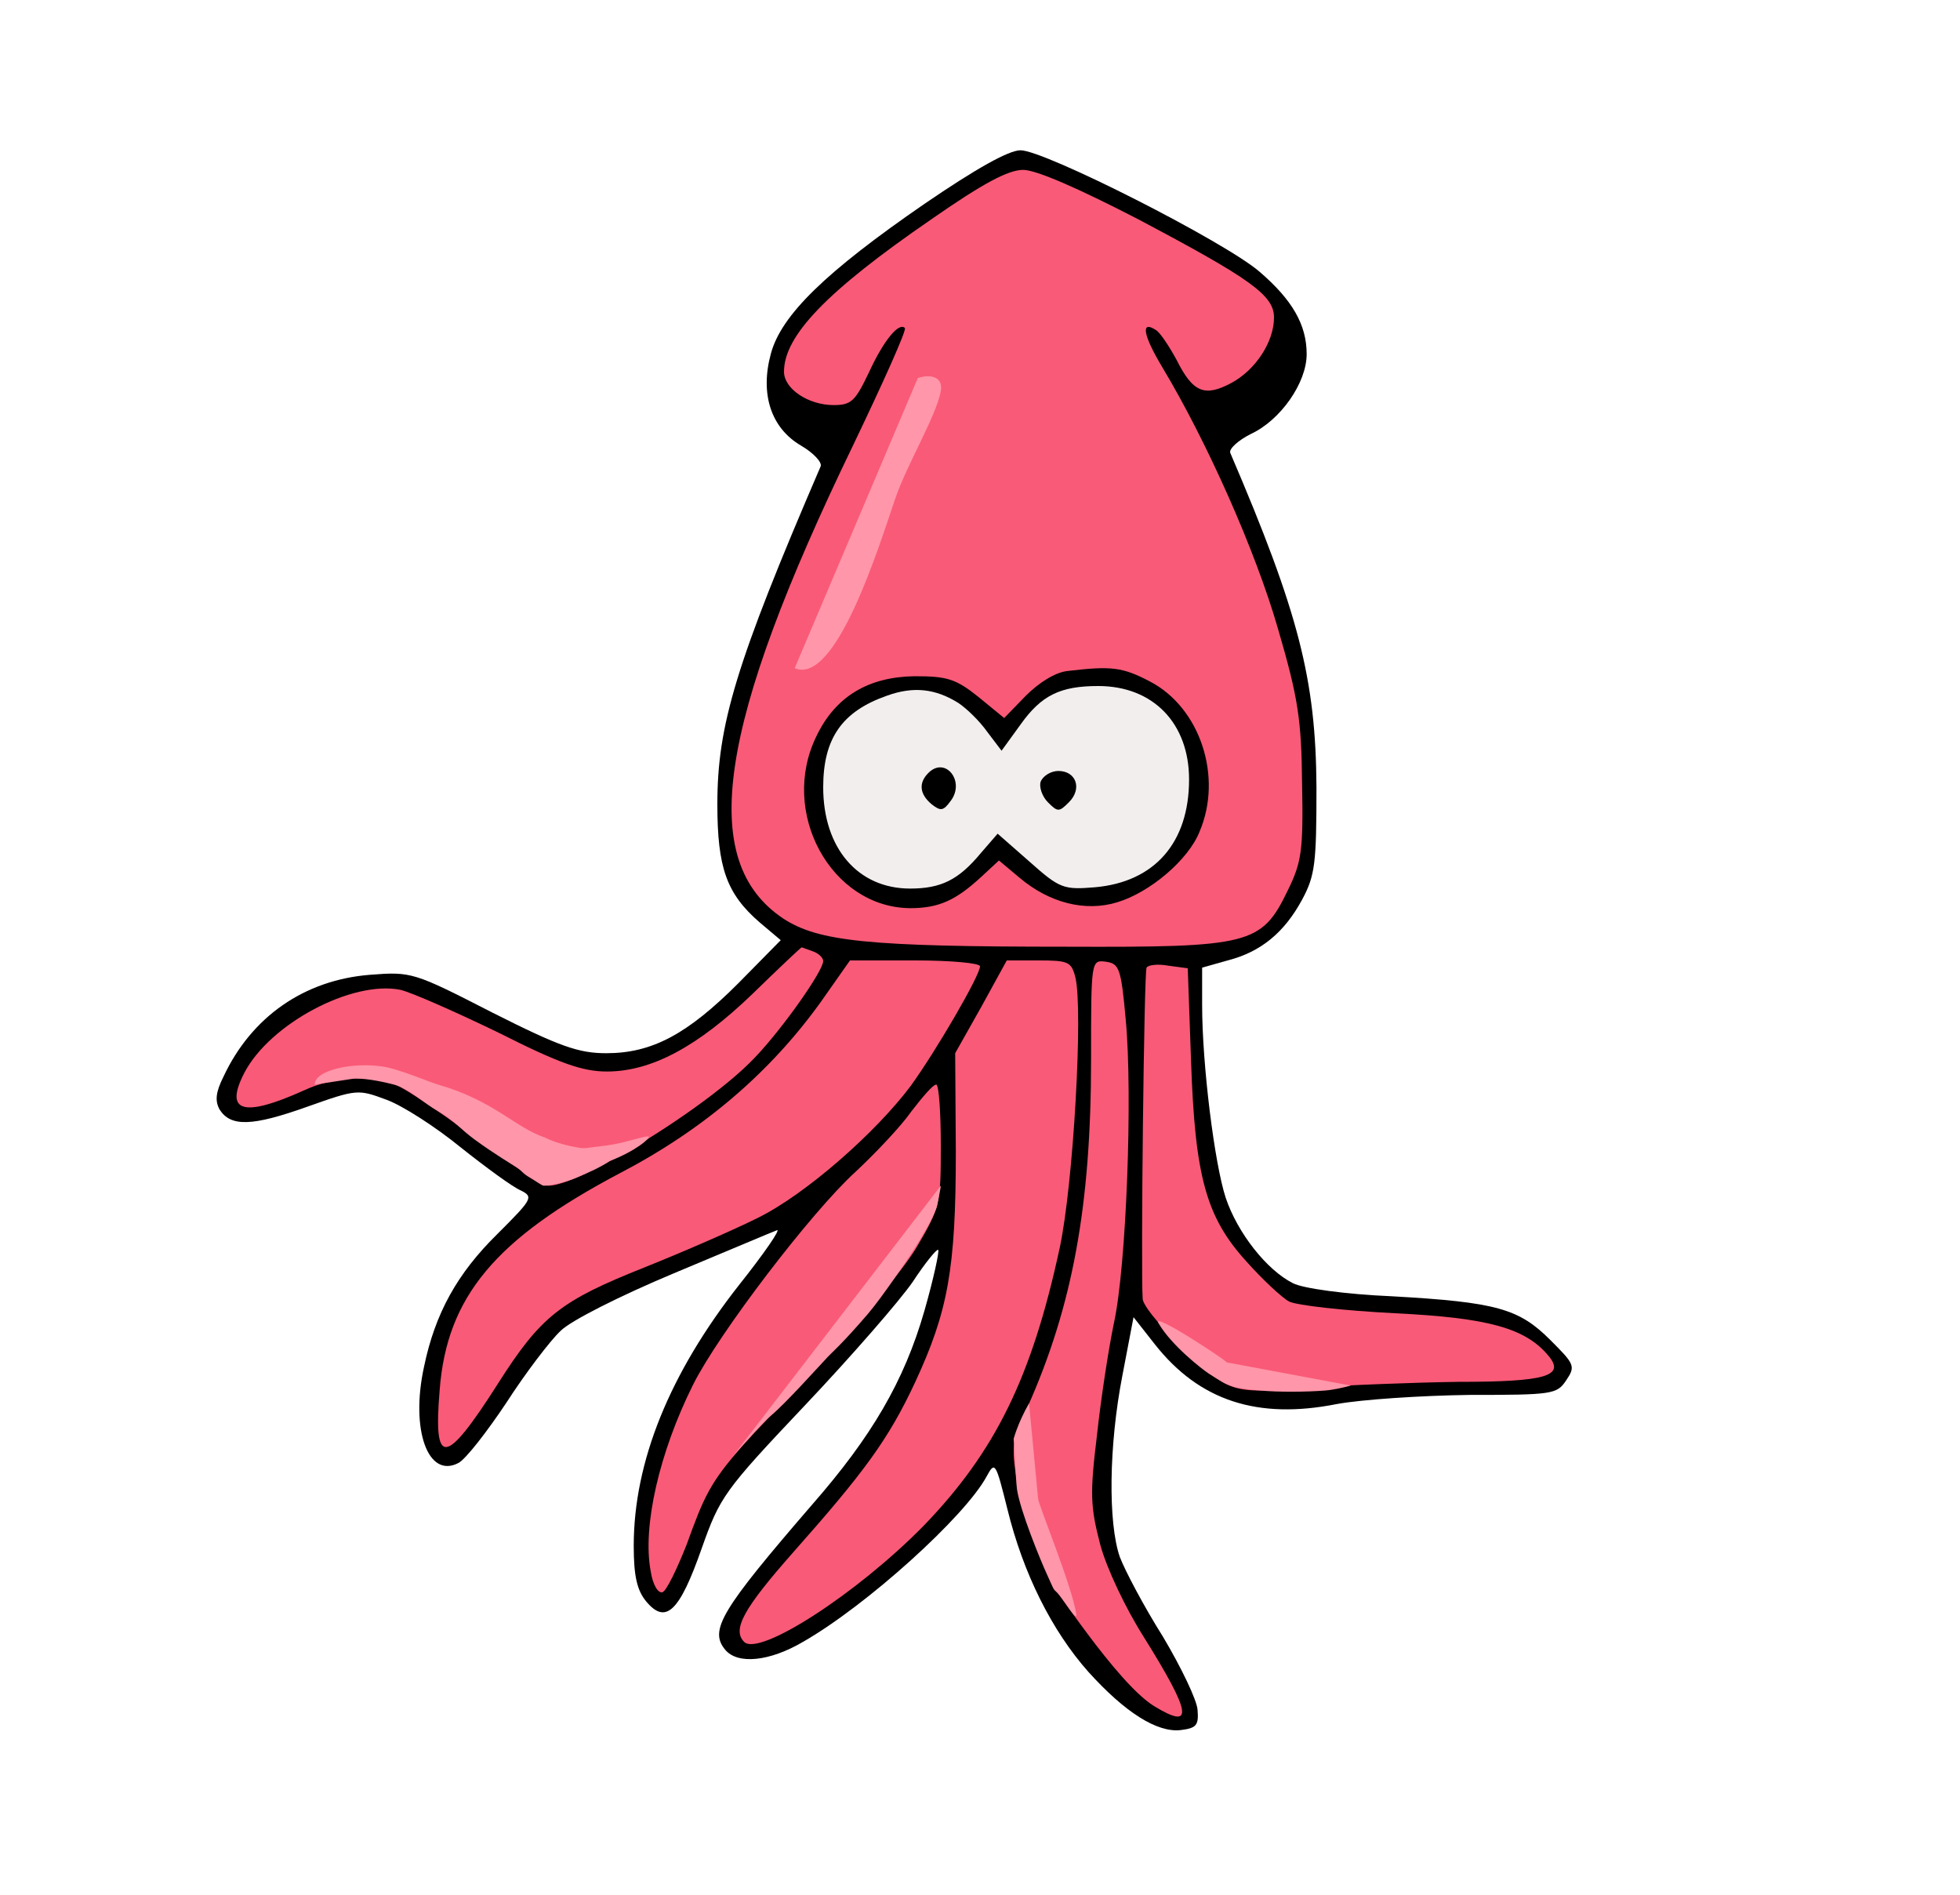
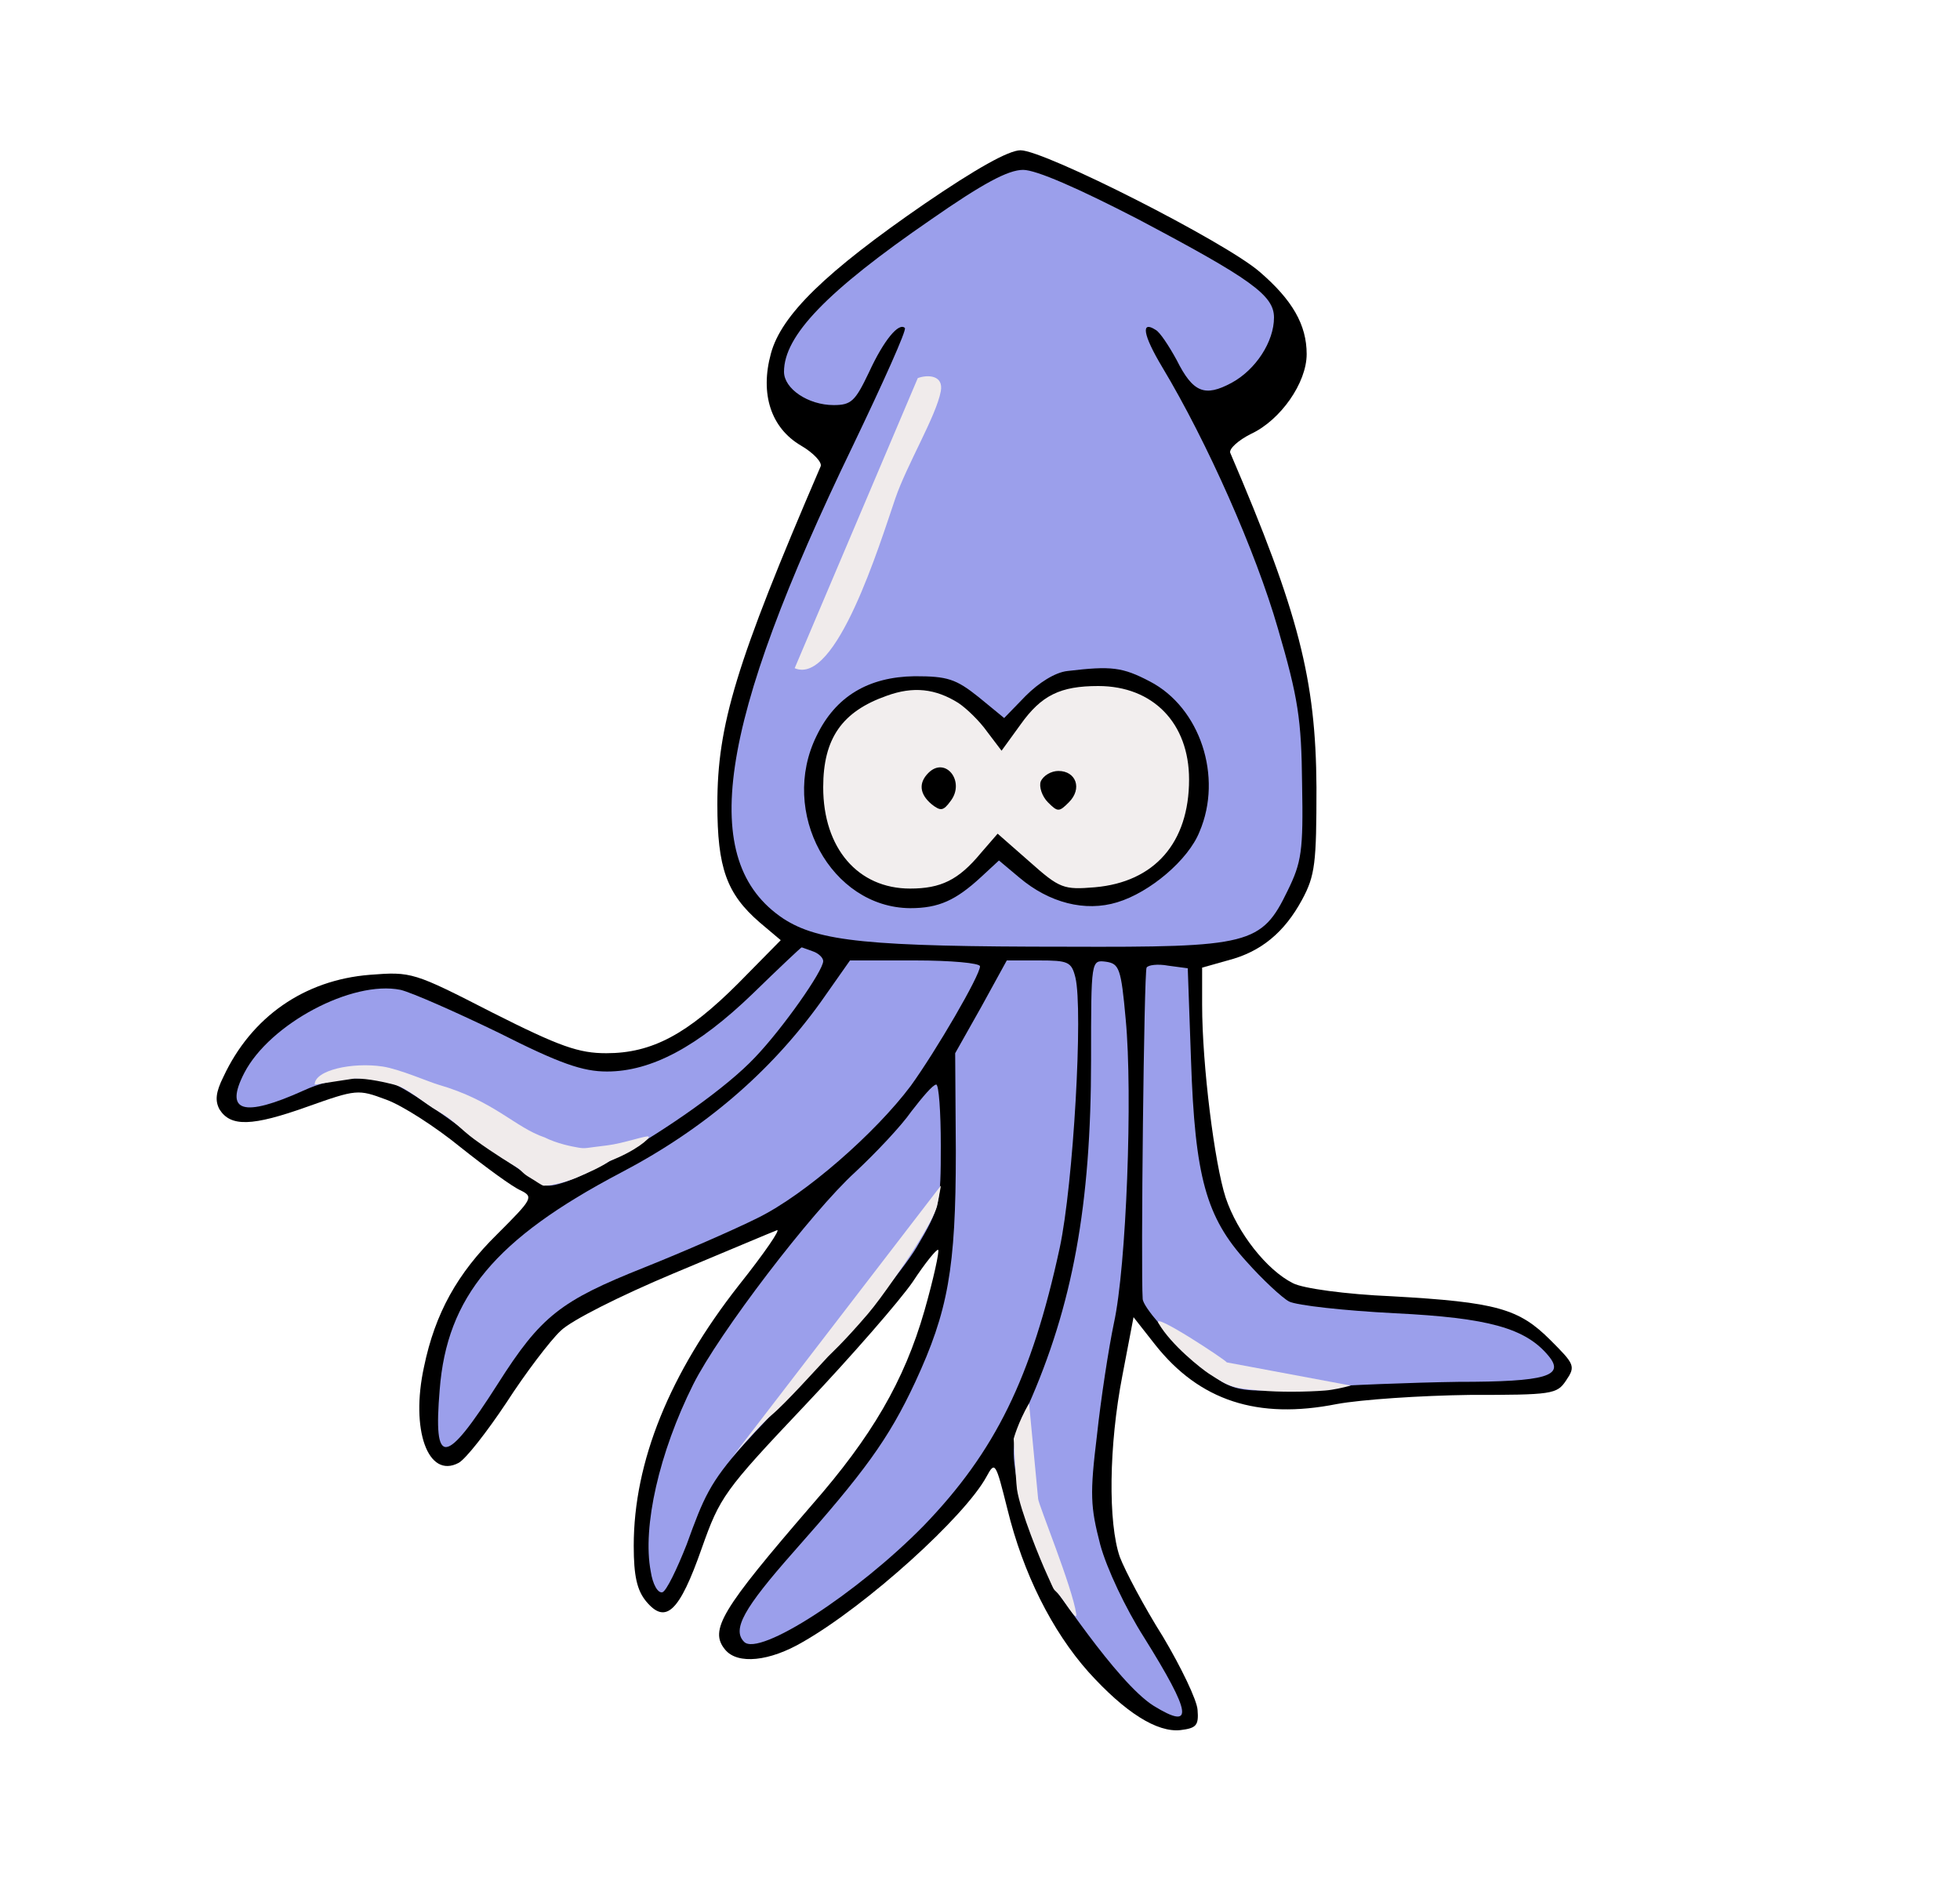
- <svg xmlns="http://www.w3.org/2000/svg" xmlns:ns1="http://vectornator.io" height="100%" style="fill-rule:evenodd;clip-rule:evenodd;stroke-linecap:round;stroke-linejoin:round;" xml:space="preserve" width="100%" version="1.1" viewBox="0 0 300 290">
-   <defs />
-   <g id="Untitled" ns1:layerName="Untitled">
-     <path d="M141.5+31.2C126.4+41.6+119.6+48.2+118+54.1C116.3+60.3+118+65.5+122.6+68.2C124.5+69.3+125.9+70.8+125.6+71.4C112.6+101.6+109.8+111+109.8+123.1C109.8+132.8+111.2+136.8+116.3+141.2L119.5+143.9L113+150.5C105.2+158.3+99.8+161.2+92.8+161.2C88.6+161.2+85.7+160.2+75.4+155C63.3+148.8+63+148.7+56.6+149.2C46.6+150+38.5+155.6+34.2+164.8C33+167.2+32.9+168.5+33.6+169.8C35.3+172.5+38.6+172.4+47+169.4C54.6+166.7+54.8+166.7+59.1+168.3C61.6+169.2+66.7+172.5+70.5+175.6C74.4+178.7+78.5+181.7+79.7+182.2C81.7+183.2+81.5+183.5+76.1+188.9C70+194.9+66.6+201+64.9+209.2C62.8+218.8+65.5+226.4+70.2+223.9C71.3+223.3+74.5+219.2+77.5+214.7C80.4+210.2+84.2+205.2+85.8+203.7C87.4+202.1+95+198.3+103.1+194.9C111+191.6+118.1+188.6+118.9+188.3C119.6+188+117+191.8+113.1+196.7C102.5+210.2+97+223.7+97+236.6C97+241.2+97.5+243.4+98.9+245.1C101.9+248.7+104+246.7+107.4+237C110.2+229.1+110.8+228.2+123.2+215.1C130.3+207.6+137.7+199.1+139.7+196.2C141.6+193.3+143.4+191.1+143.6+191.3C143.8+191.5+142.9+195.7+141.5+200.6C138.4+211.4+133.4+219.9+124.3+230.3C110.4+246.4+108.5+249.5+111+252.5C112.9+254.8+117.8+254.3+122.9+251.3C132.7+245.7+147.7+232.1+151+226C152.3+223.6+152.4+223.8+154.2+231C156.6+240.8+161+249.6+166.6+255.9C172.2+262.1+177.1+265.2+180.7+264.8C183.1+264.5+183.5+264.1+183.3+261.7C183.2+260.2+180.8+255.2+178+250.5C175.1+245.9+172.2+240.4+171.4+238.3C169.6+233.1+169.7+221.3+171.8+210.5L173.5+201.6L176.8+205.8C183.6+214.4+192.5+217.3+204.6+214.9C208.4+214.2+217.5+213.6+224.9+213.5C237.6+213.5+238.3+213.4+239.7+211.3C241.2+209.1+241+208.8+237.3+205.1C232.5+200.3+229.1+199.3+213+198.4C206+198.1+199.4+197.2+197.9+196.4C193.9+194.4+189.4+188.7+187.6+183.3C185.9+178.1+184+163+184+153.8L184+148.1L187.9+147C193+145.7+196.6+142.7+199.3+137.7C201.3+134+201.5+132.1+201.5+120.5C201.4+104+198.8+93.8+188.3+69.3C188.1+68.7+189.5+67.4+191.5+66.4C196+64.3+200+58.6+200+54.2C200+49.7+197.8+45.9+192.8+41.6C187.5+37+159.9+23+156.2+23C154.4+23+149.4+25.8+141.5+31.2Z" opacity="1" fill="#000000" />
-     <path d="M174.1+33.5C191.5+42.7+195+45.2+195+48.6C195+52.3+192.2+56.6+188.5+58.6C184.4+60.8+182.6+60.1+180.1+55.1C178.9+52.9+177.5+50.8+176.9+50.5C174.6+49+174.9+51.2+177.9+56.2C184.8+67.7+192.2+84.4+195.6+96.2C198.7+106.8+199.2+110.1+199.3+120C199.5+130.3+199.2+132+197.1+136.3C193.1+144.6+191.3+145+163.3+144.9C132.8+144.9+125.3+144.1+119.9+140.6C106.7+131.8+109.8+111.1+130.6+68.1C135.2+58.5+138.8+50.5+138.5+50.2C137.6+49.3+135.3+52+133+57C130.9+61.4+130.3+62+127.6+62C123.7+62+120+59.5+120+56.9C120+51.4+126.5+44.6+142.5+33.6C150.4+28.1+154.3+26+156.6+26C158.6+26+165+28.8+174.1+33.5Z" opacity="1" fill="#f95a77" />
-     <path d="M124.4+145.6C125.3+145.9+126+146.6+126+147.1C126+148.6+119.8+157.4+115.6+161.8C111.221+166.475+101.976+172.9+94.431+177.119C89.225+180.029+84.829+181.89+83.4+181.4C82.3+181+77.4+177.6+72.3+173.9C67.3+170.1+62+166.6+60.5+166C56.5+164.5+51+164.8+46.5+166.9C37.2+171.1+34.3+170.2+37.4+164.2C41.3+156.7+53.9+150+61.3+151.5C63+151.9+69.8+154.9+76.4+158.1C85.7+162.8+89.2+164+92.9+164C99.7+164+106.8+160.2+115.2+152.1C119.2+148.2+122.6+145+122.7+145C122.8+145+123.5+145.3+124.4+145.6Z" opacity="1" fill="#f95a77" />
-     <path d="M150+147.9C150+149.3+143.3+160.8+139.4+166.2C134+173.4+123.3+182.8+116+186.4C112.4+188.2+104.6+191.6+98.6+194C85.8+199.1+82.8+201.4+76.2+211.8C68.1+224.5+66.3+224.6+67.3+212.7C68.4+198.5+75.8+189.6+95+179.5C107.8+172.8+117.9+164.1+125.6+153.4L130.1+147L140.1+147C145.5+147+150+147.4+150+147.9Z" opacity="1" fill="#f95a77" />
-     <path d="M164.6+149.6C165.8+154.5+164.3+181.2+162.2+191C157.9+210.9+152.3+222.2+141.4+233.5C131.2+243.9+116.2+253.6+113.9+251.3C112+249.4+113.9+246.1+121.4+237.6C132.3+225.3+136+220.3+140.1+211.5C145.1+200.7+146.3+194.2+146.3+176.3L146.2+161.2L150.2+154.1L154.1+147L159+147C163.5+147+164+147.2+164.6+149.6Z" opacity="1" fill="#f95a77" />
-     <path d="M172.3+156C173.4+167.5+172.4+193.9+170.5+202.5C169.7+206.3+168.5+214.1+167.9+219.7C166.8+228.7+166.9+230.6+168.4+236.4C169.4+240.1+172.3+246.2+175.1+250.6C182.4+262.3+182.8+264.9+176.6+261.1C170.841+257.508+160.825+241.853+161.12+242.786C161.284+243.304+156.29+230.168+155.9+228C154.7+221.4+154.8+220.8+157.3+215.3C164.2+199.8+167+184.4+167+162.2C167+146.9+167+146.9+169.3+147.2C171.3+147.5+171.6+148.2+172.3+156Z" opacity="1" fill="#f95a77" />
-     <path d="M182.3+162.3C182.9+180.1+184.6+186.3+190.8+193.1C193.2+195.8+196.2+198.6+197.3+199.2C198.5+199.8+205.7+200.6+213.5+201C227.9+201.7+233.5+203.3+237+207.5C239.6+210.6+236.7+211.5+223.2+211.5C216.2+211.6+206+212+200.5+212.4C192.2+213.1+189.9+213+187.4+211.7C185.709+210.805+182.632+208.078+179.954+205.33C179.034+204.386+178.162+203.44+177.409+202.565C175.946+200.864+174.933+199.43+174.9+198.8C174.6+194.5+175.1+148.7+175.5+148.1C175.7+147.7+177.2+147.5+178.8+147.8L181.8+148.2C181.8+148.2+182.3+162.3+182.3+162.3Z" opacity="1" fill="#f95a77" />
-     <path d="M144+175.3C144+184.2+143.9+184.8+140.3+190.9C138.1+194.6+130.9+203.1+123.4+211C119.086+215.465+116.046+218.619+113.803+221.127C108.61+226.933+107.684+229.277+105.1+236.4C103.6+240.2+102+243.5+101.4+243.7C100.7+243.9+99.9+242.5+99.6+240.5C98.3+233.7+100.9+222.3+106.1+211.9C110+204.1+124.2+185.5+130.9+179.4C134+176.5+137.9+172.4+139.5+170.1C141.2+167.9+142.8+166+143.3+166C143.7+166+144+170.2+144+175.3Z" opacity="1" fill="#f95a77" />
-     <path d="M176+104.3C183.7+108.3+187.2+118.9+183.6+127.3C181.9+131.6+176+136.6+171+138.1C166.1+139.6+160.6+138.2+156+134.3L152.9+131.7L150.2+134.2C146.3+137.8+143.7+139+139.3+139C127.2+138.9+119.2+124.3+125+112.6C127.9+106.6+132.9+103.6+140+103.5C145+103.5+146.3+103.9+149.8+106.7L153.7+109.9L157+106.5C159+104.5+161.5+102.9+163.4+102.7C170.1+101.9+171.8+102.1+176+104.3Z" opacity="1" fill="#000000" />
-     <path d="M135.7+106.5C128.9+108.9+126+113+126+120.5C126+129.8+131.3+136+139.3+136C144+136+146.7+134.7+150.1+130.6L152.7+127.6L157.6+131.9C162.2+136+162.8+136.2+167.6+135.8C176.7+135+182+129+182+119.3C182+110.7+176.5+105+168.1+105C162.3+105+159.4+106.4+156.2+110.9L153.3+114.9L151.1+112C149.9+110.3+147.9+108.4+146.7+107.6C143.2+105.4+139.8+105+135.7+106.5Z" opacity="1" fill="#f2eeee" />
-     <path d="M142.1+118.3C140.6+119.8+140.7+121.5+142.6+123.1C144+124.2+144.4+124.1+145.5+122.6C147.8+119.6+144.7+115.7+142.1+118.3ZM159.3+119.6C159+120.4+159.5+121.9+160.4+122.8C161.9+124.3+162.1+124.3+163.6+122.8C165.7+120.7+164.7+118+162+118C160.9+118+159.7+118.7+159.3+119.6Z" opacity="1" fill="#000000" />
-     <path d="M206.76+212.07C205.53+212.398+204.064+212.731+202.798+212.83C200.031+213.047+195.747+213.092+192.932+212.83C188.81+212.448+188.338+212.412+185.02+210.239C183.936+209.528+179.284+205.909+177.312+202.508C176.232+200.645+187.772+208.265+187.772+208.521" opacity="1" fill="#ff96a9" />
-     <path d="M187.772+233.565C216.171+239.035+216.171+239.035+187.772+233.565" opacity="1" fill="#ff3f62" />
-     <path d="M158.899+229.412C158.947+230.279+164.136+242.917+164.729+247.015C164.952+248.557+162.683+244.579+161.758+243.719C161.135+243.14+161.339+243.331+160.25+240.969C159.248+238.794+156.155+231.262+155.663+227.956C155.561+227.27+155.378+224.226+155.261+222.165C155.198+221.043+155.154+220.213+155.154+220.213C155.154+220.213+155.78+217.797+157.507+214.783" opacity="1" fill="#ff96a9" />
-     <path d="M140.478+190.103C137.627+191.45+136.291+195.315+134.212+197.406" opacity="1" fill="#ff3f62" />
-     <path d="M48.169+166C48.134+163.806+53.921+162.537+58.577+163.239C61.112+163.621+65.692+165.608+67.049+166C75.676+168.492+78.806+172.554+83.366+174.088C85.294+175.055+87.527+175.477+88.528+175.648C89.629+175.837+89.541+175.709+92.884+175.314C95.448+175.011+99.026+173.705+99.289+173.968C99.551+174.23+97.191+176.226+93.282+177.717C92.072+178.575+90.109+179.462+88.265+180.243C86.816+180.857+84.483+181.478+83.242+181.478C82.933+181.478+81.996+180.751+81.103+180.243C79.946+179.585+79.779+179.07+79.035+178.628C78.593+178.365+75.693+176.642+72.63+174.401C70.444+172.801+69.524+171.48+67.049+170.079C64.728+168.765+62.528+166.569+60.289+166C59.091+165.695+56.437+165.055+54.259+165.072" opacity="1" fill="#ff96a9" />
-     <path d="M144+181.478C144.052+181.498+143.538+183.985+143.505+184.239C143.257+186.188+139.12+192.407+139.12+192.407C139.12+192.407+135.1+198.469+132.811+201.137C129.018+205.555+127.213+207.137+126.765+207.612C124.996+209.492+120.21+214.831+118.075+216.604C116.341+218.044+111.973+223.095+111.973+223.15" opacity="1" fill="#ff96a9" />
-     <path d="M140.478+57.868C142.007+57.306+144.453+57.416+144+59.882C143.309+63.645+138.802+71.135+137.049+76.259C134.638+83.305+127.989+105+121.634+102.27" opacity="1" fill="#ff96a9" />
+ <svg xmlns="http://www.w3.org/2000/svg" width="300px" height="290px" viewBox="0 0 300 290" version="1.1">
+   <g id="Untitled">
+     <path id="Path" d="M141.5 31.2 C126.4 41.6 119.6 48.2 118 54.1 116.3 60.3 118 65.5 122.6 68.2 124.5 69.3 125.9 70.8 125.6 71.4 112.6 101.6 109.8 111 109.8 123.1 109.8 132.8 111.2 136.8 116.3 141.2 L119.5 143.9 113 150.5 C105.2 158.3 99.8 161.2 92.8 161.2 88.6 161.2 85.7 160.2 75.4 155 63.3 148.8 63 148.7 56.6 149.2 46.6 150 38.5 155.6 34.2 164.8 33 167.2 32.9 168.5 33.6 169.8 35.3 172.5 38.6 172.4 47 169.4 54.6 166.7 54.8 166.7 59.1 168.3 61.6 169.2 66.7 172.5 70.5 175.6 74.4 178.7 78.5 181.7 79.7 182.2 81.7 183.2 81.5 183.5 76.1 188.9 70 194.9 66.6 201 64.9 209.2 62.8 218.8 65.5 226.4 70.2 223.9 71.3 223.3 74.5 219.2 77.5 214.7 80.4 210.2 84.2 205.2 85.8 203.7 87.4 202.1 95 198.3 103.1 194.9 111 191.6 118.1 188.6 118.9 188.3 119.6 188 117 191.8 113.1 196.7 102.5 210.2 97 223.7 97 236.6 97 241.2 97.5 243.4 98.9 245.1 101.9 248.7 104 246.7 107.4 237 110.2 229.1 110.8 228.2 123.2 215.1 130.3 207.6 137.7 199.1 139.7 196.2 141.6 193.3 143.4 191.1 143.6 191.3 143.8 191.5 142.9 195.7 141.5 200.6 138.4 211.4 133.4 219.9 124.3 230.3 110.4 246.4 108.5 249.5 111 252.5 112.9 254.8 117.8 254.3 122.9 251.3 132.7 245.7 147.7 232.1 151 226 152.3 223.6 152.4 223.8 154.2 231 156.6 240.8 161 249.6 166.6 255.9 172.2 262.1 177.1 265.2 180.7 264.8 183.1 264.5 183.5 264.1 183.3 261.7 183.2 260.2 180.8 255.2 178 250.5 175.1 245.9 172.2 240.4 171.4 238.3 169.6 233.1 169.7 221.3 171.8 210.5 L173.5 201.6 176.8 205.8 C183.6 214.4 192.5 217.3 204.6 214.9 208.4 214.2 217.5 213.6 224.9 213.5 237.6 213.5 238.3 213.4 239.7 211.3 241.2 209.1 241 208.8 237.3 205.1 232.5 200.3 229.1 199.3 213 198.4 206 198.1 199.4 197.2 197.9 196.4 193.9 194.4 189.4 188.7 187.6 183.3 185.9 178.1 184 163 184 153.8 L184 148.1 187.9 147 C193 145.7 196.6 142.7 199.3 137.7 201.3 134 201.5 132.1 201.5 120.5 201.4 104 198.8 93.8 188.3 69.3 188.1 68.7 189.5 67.4 191.5 66.4 196 64.3 200 58.6 200 54.2 200 49.7 197.8 45.9 192.8 41.6 187.5 37 159.9 23 156.2 23 154.4 23 149.4 25.8 141.5 31.2 Z" fill="#000000" fill-opacity="1" stroke="none" />
+     <path id="Path-1" d="M174.1 33.5 C191.5 42.7 195 45.2 195 48.6 195 52.3 192.2 56.6 188.5 58.6 184.4 60.8 182.6 60.1 180.1 55.1 178.9 52.9 177.5 50.8 176.9 50.5 174.6 49 174.9 51.2 177.9 56.2 184.8 67.7 192.2 84.4 195.6 96.2 198.7 106.8 199.2 110.1 199.3 120 199.5 130.3 199.2 132 197.1 136.3 193.1 144.6 191.3 145 163.3 144.9 132.8 144.9 125.3 144.1 119.9 140.6 106.7 131.8 109.8 111.1 130.6 68.1 135.2 58.5 138.8 50.5 138.5 50.2 137.6 49.3 135.3 52 133 57 130.9 61.4 130.3 62 127.6 62 123.7 62 120 59.5 120 56.9 120 51.4 126.5 44.6 142.5 33.6 150.4 28.1 154.3 26 156.6 26 158.6 26 165 28.8 174.1 33.5 Z" fill="#9b9feb" fill-opacity="1" stroke="none" />
+     <path id="Path-2" d="M124.4 145.6 C125.3 145.9 126 146.6 126 147.1 126 148.6 119.8 157.4 115.6 161.8 111.221 166.475 101.976 172.9 94.431 177.119 89.225 180.029 84.829 181.89 83.4 181.4 82.3 181 77.4 177.6 72.3 173.9 67.3 170.1 62 166.6 60.5 166 56.5 164.5 51 164.8 46.5 166.9 37.2 171.1 34.3 170.2 37.4 164.2 41.3 156.7 53.9 150 61.3 151.5 63 151.9 69.8 154.9 76.4 158.1 85.7 162.8 89.2 164 92.9 164 99.7 164 106.8 160.2 115.2 152.1 119.2 148.2 122.6 145 122.7 145 122.8 145 123.5 145.3 124.4 145.6 Z" fill="#9b9feb" fill-opacity="1" stroke="none" />
+     <path id="Path-3" d="M150 147.9 C150 149.3 143.3 160.8 139.4 166.2 134 173.4 123.3 182.8 116 186.4 112.4 188.2 104.6 191.6 98.6 194 85.8 199.1 82.8 201.4 76.2 211.8 68.1 224.5 66.3 224.6 67.3 212.7 68.4 198.5 75.8 189.6 95 179.5 107.8 172.8 117.9 164.1 125.6 153.4 L130.1 147 140.1 147 C145.5 147 150 147.4 150 147.9 Z" fill="#9b9feb" fill-opacity="1" stroke="none" />
+     <path id="Path-4" d="M164.6 149.6 C165.8 154.5 164.3 181.2 162.2 191 157.9 210.9 152.3 222.2 141.4 233.5 131.2 243.9 116.2 253.6 113.9 251.3 112 249.4 113.9 246.1 121.4 237.6 132.3 225.3 136 220.3 140.1 211.5 145.1 200.7 146.3 194.2 146.3 176.3 L146.2 161.2 150.2 154.1 154.1 147 159 147 C163.5 147 164 147.2 164.6 149.6 Z" fill="#9b9feb" fill-opacity="1" stroke="none" />
+     <path id="Path-5" d="M172.3 156 C173.4 167.5 172.4 193.9 170.5 202.5 169.7 206.3 168.5 214.1 167.9 219.7 166.8 228.7 166.9 230.6 168.4 236.4 169.4 240.1 172.3 246.2 175.1 250.6 182.4 262.3 182.8 264.9 176.6 261.1 170.841 257.508 160.825 241.853 161.12 242.786 161.284 243.304 156.29 230.168 155.9 228 154.7 221.4 154.8 220.8 157.3 215.3 164.2 199.8 167 184.4 167 162.2 167 146.9 167 146.9 169.3 147.2 171.3 147.5 171.6 148.2 172.3 156 Z" fill="#9b9feb" fill-opacity="1" stroke="none" />
+     <path id="Path-6" d="M182.3 162.3 C182.9 180.1 184.6 186.3 190.8 193.1 193.2 195.8 196.2 198.6 197.3 199.2 198.5 199.8 205.7 200.6 213.5 201 227.9 201.7 233.5 203.3 237 207.5 239.6 210.6 236.7 211.5 223.2 211.5 216.2 211.6 206 212 200.5 212.4 192.2 213.1 189.9 213 187.4 211.7 185.709 210.805 182.632 208.078 179.954 205.33 179.034 204.386 178.162 203.44 177.409 202.565 175.946 200.864 174.933 199.43 174.9 198.8 174.6 194.5 175.1 148.7 175.5 148.1 175.7 147.7 177.2 147.5 178.8 147.8 L181.8 148.2 C181.8 148.2 182.3 162.3 182.3 162.3 Z" fill="#9b9feb" fill-opacity="1" stroke="none" />
+     <path id="Path-7" d="M144 175.3 C144 184.2 143.9 184.8 140.3 190.9 138.1 194.6 130.9 203.1 123.4 211 119.086 215.465 116.046 218.619 113.803 221.127 108.61 226.933 107.684 229.277 105.1 236.4 103.6 240.2 102 243.5 101.4 243.7 100.7 243.9 99.9 242.5 99.6 240.5 98.3 233.7 100.9 222.3 106.1 211.9 110 204.1 124.2 185.5 130.9 179.4 134 176.5 137.9 172.4 139.5 170.1 141.2 167.9 142.8 166 143.3 166 143.7 166 144 170.2 144 175.3 Z" fill="#9b9feb" fill-opacity="1" stroke="none" />
+     <path id="Path-8" d="M176 104.3 C183.7 108.3 187.2 118.9 183.6 127.3 181.9 131.6 176 136.6 171 138.1 166.1 139.6 160.6 138.2 156 134.3 L152.9 131.7 150.2 134.2 C146.3 137.8 143.7 139 139.3 139 127.2 138.9 119.2 124.3 125 112.6 127.9 106.6 132.9 103.6 140 103.5 145 103.5 146.3 103.9 149.8 106.7 L153.7 109.9 157 106.5 C159 104.5 161.5 102.9 163.4 102.7 170.1 101.9 171.8 102.1 176 104.3 Z" fill="#000000" fill-opacity="1" stroke="none" />
+     <path id="Path-9" d="M135.7 106.5 C128.9 108.9 126 113 126 120.5 126 129.8 131.3 136 139.3 136 144 136 146.7 134.7 150.1 130.6 L152.7 127.6 157.6 131.9 C162.2 136 162.8 136.2 167.6 135.8 176.7 135 182 129 182 119.3 182 110.7 176.5 105 168.1 105 162.3 105 159.4 106.4 156.2 110.9 L153.3 114.9 151.1 112 C149.9 110.3 147.9 108.4 146.7 107.6 143.2 105.4 139.8 105 135.7 106.5 Z" fill="#f2eeee" fill-opacity="1" stroke="none" />
+     <path id="Path-10" d="M142.1 118.3 C140.6 119.8 140.7 121.5 142.6 123.1 144 124.2 144.4 124.1 145.5 122.6 147.8 119.6 144.7 115.7 142.1 118.3 Z M159.3 119.6 C159 120.4 159.5 121.9 160.4 122.8 161.9 124.3 162.1 124.3 163.6 122.8 165.7 120.7 164.7 118 162 118 160.9 118 159.7 118.7 159.3 119.6 Z" fill="#000000" fill-opacity="1" stroke="none" />
+     <path id="Path-11" d="M206.76 212.07 C205.53 212.398 204.064 212.731 202.798 212.83 200.031 213.047 195.747 213.092 192.932 212.83 188.81 212.448 188.338 212.412 185.02 210.239 183.936 209.528 179.284 205.909 177.312 202.508 176.232 200.645 187.772 208.265 187.772 208.521" fill="#f0ebeb" fill-opacity="1" stroke="none" />
+     <path id="Path-12" d="M187.772 233.565 C216.171 239.035 216.171 239.035 187.772 233.565" fill="#ff3f62" fill-opacity="1" stroke="none" />
+     <path id="Path-13" d="M158.899 229.412 C158.947 230.279 164.136 242.917 164.729 247.015 164.952 248.557 162.683 244.579 161.758 243.719 161.135 243.14 161.339 243.331 160.25 240.969 159.248 238.794 156.155 231.262 155.663 227.956 155.561 227.27 155.378 224.226 155.261 222.165 155.198 221.043 155.154 220.213 155.154 220.213 155.154 220.213 155.78 217.797 157.507 214.783" fill="#f0ebeb" fill-opacity="1" stroke="none" />
+     <path id="Path-14" d="M140.478 190.103 C137.627 191.45 136.291 195.315 134.212 197.406" fill="#ff3f62" fill-opacity="1" stroke="none" />
+     <path id="Path-15" d="M48.169 166 C48.134 163.806 53.921 162.537 58.577 163.239 61.112 163.621 65.692 165.608 67.049 166 75.676 168.492 78.806 172.554 83.366 174.088 85.294 175.055 87.527 175.477 88.528 175.648 89.629 175.837 89.541 175.709 92.884 175.314 95.448 175.011 99.026 173.705 99.289 173.968 99.551 174.23 97.191 176.226 93.282 177.717 92.072 178.575 90.108 179.462 88.265 180.243 86.816 180.857 84.483 181.478 83.242 181.478 82.933 181.478 81.996 180.751 81.103 180.243 79.946 179.585 79.779 179.07 79.035 178.628 78.593 178.365 75.693 176.642 72.63 174.401 70.444 172.801 69.524 171.48 67.049 170.079 64.728 168.765 62.528 166.569 60.289 166 59.091 165.695 56.437 165.055 54.259 165.072" fill="#f0ebeb" fill-opacity="1" stroke="none" />
+     <path id="Path-16" d="M144 181.478 C144.052 181.498 143.538 183.985 143.505 184.239 143.257 186.188 139.12 192.407 139.12 192.407 139.12 192.407 135.1 198.469 132.811 201.137 129.018 205.555 127.213 207.137 126.765 207.612 124.996 209.492 120.21 214.831 118.075 216.604 116.341 218.044 111.973 223.095 111.973 223.15" fill="#f0ebeb" fill-opacity="1" stroke="none" />
+     <path id="Path-17" d="M140.478 57.868 C142.007 57.306 144.453 57.416 144 59.882 143.309 63.645 138.802 71.135 137.049 76.259 134.638 83.305 127.989 105 121.634 102.27" fill="#f0ebeb" fill-opacity="1" stroke="none" />
  </g>
</svg>
